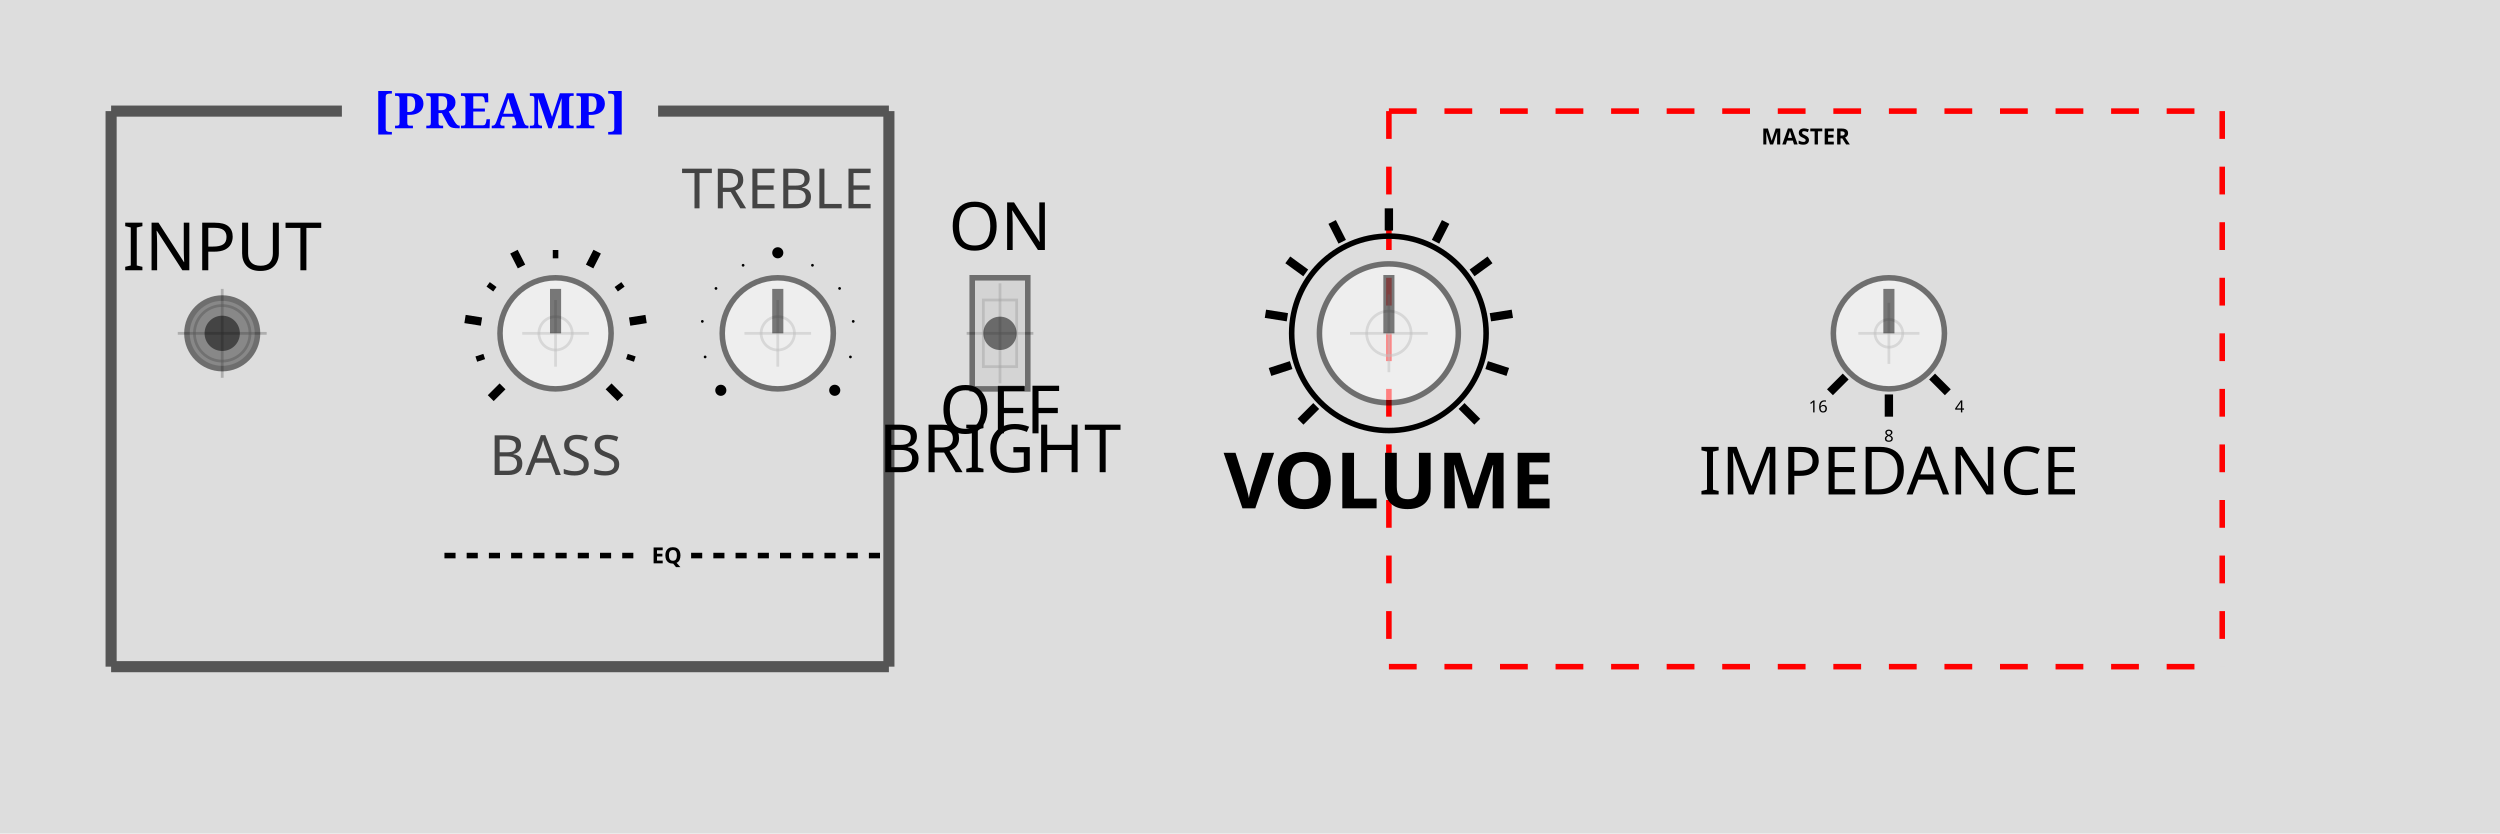
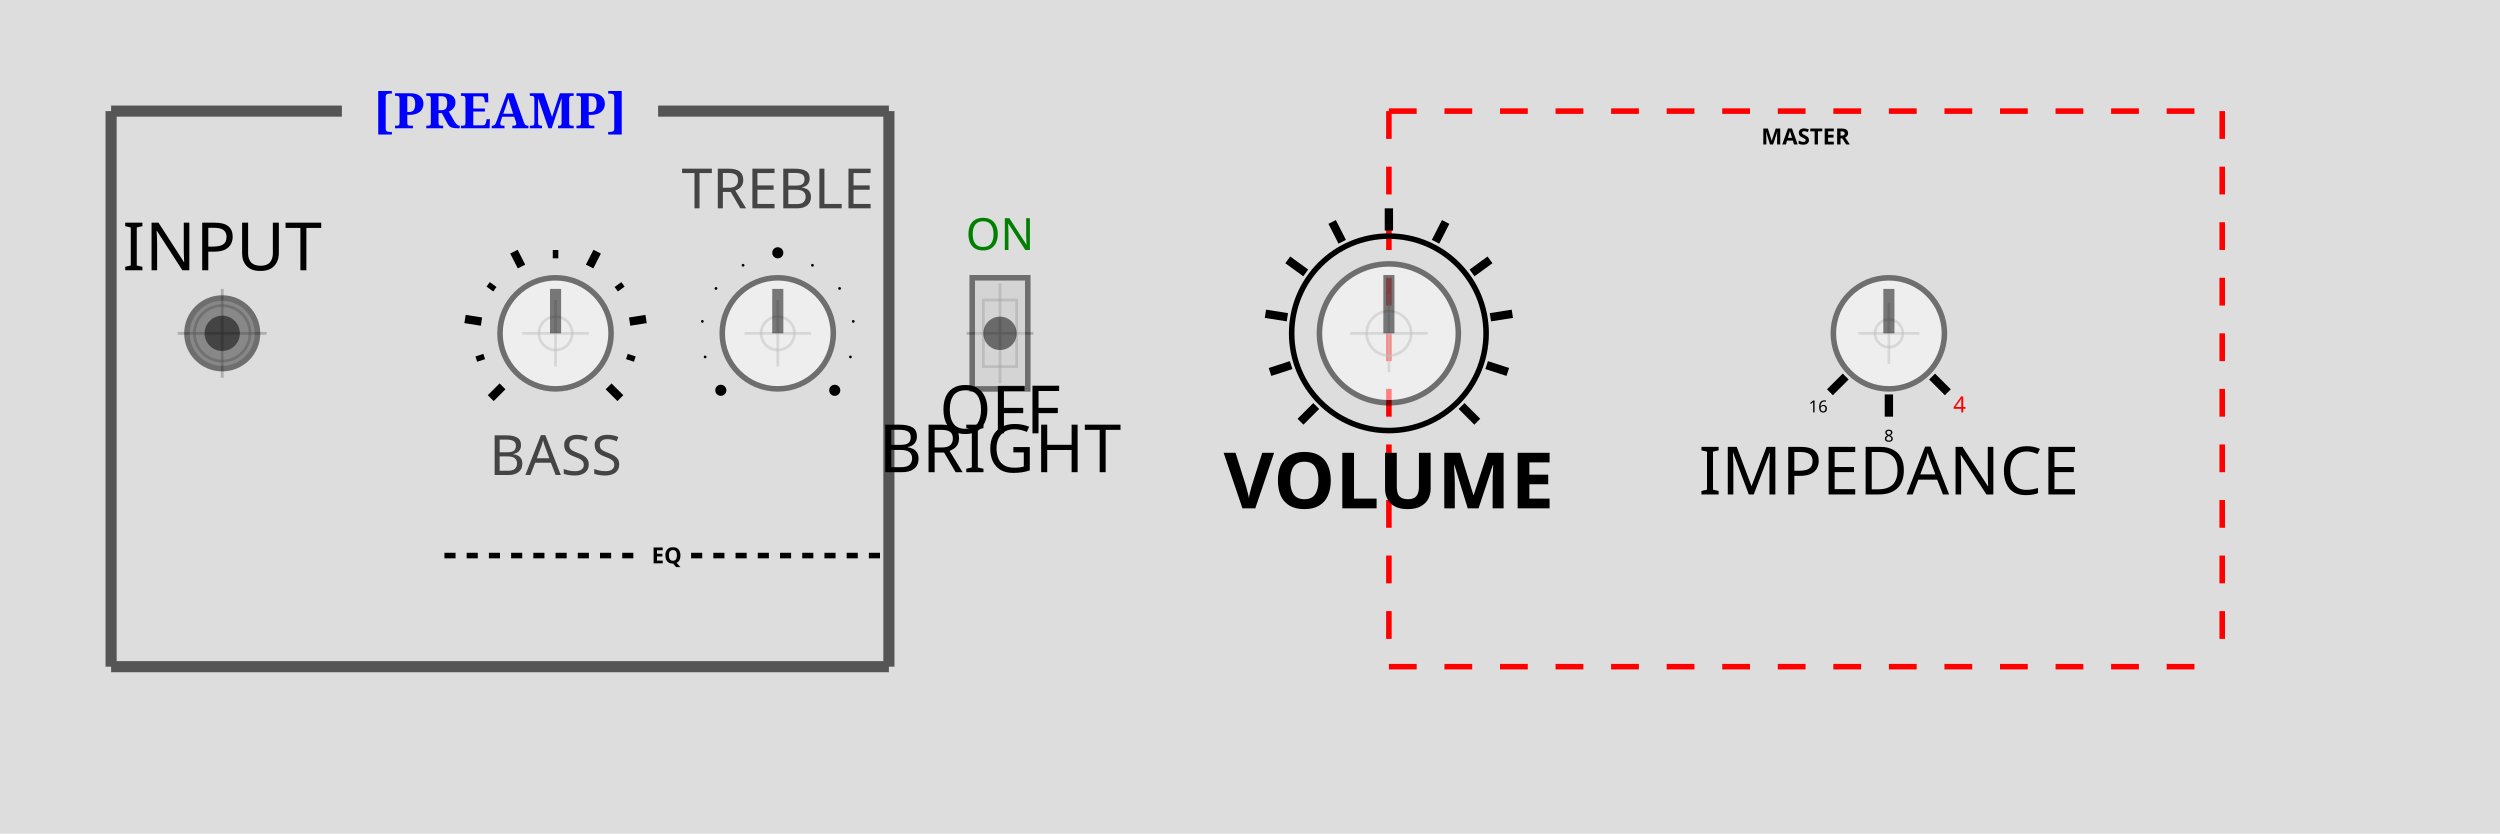
<svg xmlns="http://www.w3.org/2000/svg" baseProfile="full" height="150.0mm" version="1.1" viewBox="0 0 450.0 150.0" width="450.0mm">
  <defs />
  <rect fill="#dddddd" height="150.0" width="450.0" x="0" y="0" />
  <text fill="blue" font-family="serif" font-size="8.819" font-weight="bold" text-anchor="middle" x="90.0" y="23.087"> [PREAMP] </text>
  <line stroke="#555555" stroke-width="2.0" x1="20.0" x2="61.542" y1="20.0" y2="20.0" />
  <line stroke="#555555" stroke-width="2.0" x1="118.458" x2="160.0" y1="20.0" y2="20.0" />
  <line stroke="#555555" stroke-width="2.0" x1="20.0" x2="160.0" y1="120.0" y2="120.0" />
  <line stroke="#555555" stroke-width="2.0" x1="20.0" x2="20.0" y1="20.0" y2="120.0" />
  <line stroke="#555555" stroke-width="2.0" x1="160.0" x2="160.0" y1="20.0" y2="120.0" />
  <circle cx="40.0" cy="60.0" fill="none" r="5.0" stroke="gray" stroke-opacity="0.5" stroke-width="0.5" />
  <line stroke="gray" stroke-opacity="0.5" stroke-width="0.5" x1="32.0" x2="48.0" y1="60.0" y2="60.0" />
  <line stroke="gray" stroke-opacity="0.5" stroke-width="0.5" x1="40.0" x2="40.0" y1="52.0" y2="68.0" />
  <circle cx="40.0" cy="60.0" fill="#333333" opacity="0.5" r="6.35" stroke="black" stroke-width="1" />
  <circle cx="40.0" cy="60.0" fill="black" opacity="0.5" r="3.175" />
  <text fill="black" font-family="sans-serif" font-size="12" font-weight="normal" text-anchor="middle" x="40.0" y="48.65">INPUT</text>
  <text fill="black" font-family="sans-serif" font-size="4.0" font-weight="bold" text-anchor="middle" x="120.0" y="101.4">EQ</text>
  <line stroke="black" stroke-dasharray="2,2" stroke-width="1.0" x1="80.0" x2="115.6" y1="100.0" y2="100.0" />
  <line stroke="black" stroke-dasharray="2,2" stroke-width="1.0" x1="124.4" x2="160.0" y1="100.0" y2="100.0" />
  <circle cx="100.0" cy="60.0" fill="none" r="3.0" stroke="gray" stroke-opacity="0.5" stroke-width="0.5" />
  <line stroke="gray" stroke-opacity="0.5" stroke-width="0.5" x1="94.0" x2="106.0" y1="60.0" y2="60.0" />
  <line stroke="gray" stroke-opacity="0.5" stroke-width="0.5" x1="100.0" x2="100.0" y1="54.0" y2="66.0" />
  <line stroke="black" stroke-width="1.5" x1="90.454" x2="88.333" y1="69.546" y2="71.667" />
  <line stroke="black" stroke-width="1" x1="87.161" x2="85.734" y1="64.172" y2="64.635" />
  <line stroke="black" stroke-width="1.5" x1="86.666" x2="83.703" y1="57.888" y2="57.419" />
  <line stroke="black" stroke-width="1" x1="89.078" x2="87.865" y1="52.065" y2="51.183" />
  <line stroke="black" stroke-width="1.5" x1="93.871" x2="92.509" y1="47.971" y2="45.298" />
  <line stroke="black" stroke-width="1" x1="100.0" x2="100.0" y1="46.5" y2="45.0" />
  <line stroke="black" stroke-width="1.5" x1="106.129" x2="107.491" y1="47.971" y2="45.298" />
  <line stroke="black" stroke-width="1" x1="110.922" x2="112.135" y1="52.065" y2="51.183" />
  <line stroke="black" stroke-width="1.5" x1="113.334" x2="116.297" y1="57.888" y2="57.419" />
  <line stroke="black" stroke-width="1" x1="112.839" x2="114.266" y1="64.172" y2="64.635" />
  <line stroke="black" stroke-width="1.5" x1="109.546" x2="111.667" y1="69.546" y2="71.667" />
  <circle cx="100.0" cy="60.0" fill="white" opacity="0.5" r="10.0" stroke="black" stroke-width="1" />
  <line opacity="0.5" stroke="black" stroke-width="2" x1="100.0" x2="100.0" y1="60.0" y2="52.0" />
  <text fill="#444444" font-family="sans-serif" font-size="10.0" font-weight="normal" text-anchor="middle" x="100.0" y="85.5">BASS</text>
  <circle cx="140.0" cy="60.0" fill="none" r="3.0" stroke="gray" stroke-opacity="0.5" stroke-width="0.5" />
  <line stroke="gray" stroke-opacity="0.5" stroke-width="0.5" x1="134.0" x2="146.0" y1="60.0" y2="60.0" />
  <line stroke="gray" stroke-opacity="0.5" stroke-width="0.5" x1="140.0" x2="140.0" y1="54.0" y2="66.0" />
  <circle cx="129.747" cy="70.253" fill="black" r="1.0" />
  <circle cx="126.923" cy="64.249" fill="black" r="0.25" />
  <circle cx="126.419" cy="57.849" fill="black" r="0.25" />
  <circle cx="128.876" cy="51.918" fill="black" r="0.25" />
  <circle cx="133.758" cy="47.749" fill="black" r="0.25" />
  <circle cx="140.0" cy="45.5" fill="black" r="1.0" />
  <circle cx="146.242" cy="47.749" fill="black" r="0.25" />
  <circle cx="151.124" cy="51.918" fill="black" r="0.25" />
  <circle cx="153.581" cy="57.849" fill="black" r="0.25" />
  <circle cx="153.077" cy="64.249" fill="black" r="0.25" />
  <circle cx="150.253" cy="70.253" fill="black" r="1.0" />
  <circle cx="140.0" cy="60.0" fill="white" opacity="0.5" r="10.0" stroke="black" stroke-width="1" />
  <line opacity="0.5" stroke="black" stroke-width="2" x1="140.0" x2="140.0" y1="60.0" y2="52.0" />
  <text fill="#444444" font-family="sans-serif" font-size="10.0" font-weight="normal" text-anchor="middle" x="140.0" y="37.5">TREBLE</text>
  <rect fill="none" height="12.0" stroke="gray" stroke-opacity="0.5" stroke-width="0.5" width="6.0" x="177.0" y="54.0" />
  <line stroke="gray" stroke-opacity="0.5" stroke-width="0.5" x1="174.0" x2="186.0" y1="60.0" y2="60.0" />
  <line stroke="gray" stroke-opacity="0.5" stroke-width="0.5" x1="180.0" x2="180.0" y1="51.0" y2="69.0" />
-   <text fill="black" font-family="sans-serif" font-size="12" font-weight="normal" text-anchor="middle" x="180.0" y="45.0">ON</text>
+   <text fill="green" font-family="sans-serif" font-size="8.0" font-weight="normal" text-anchor="middle" x="180.0" y="45.0">ON</text>
  <text fill="black" font-family="sans-serif" font-size="12" font-weight="normal" text-anchor="middle" x="180.0" y="78.0">OFF</text>
  <rect fill="#cccccc" height="20.0" opacity="0.5" stroke="black" width="10.0" x="175.0" y="50.0" />
  <circle cx="180.0" cy="60.0" fill="black" opacity="0.5" r="3.0" />
  <text fill="black" font-family="sans-serif" font-size="12" font-weight="normal" text-anchor="middle" x="180.0" y="85.0">BRIGHT</text>
  <text fill="black" font-family="sans-serif" font-size="4.0" font-weight="bold" text-anchor="middle" x="325.0" y="26.0">MASTER</text>
  <line stroke="red" stroke-dasharray="5,5" stroke-width="1.0" x1="250.0" x2="400.0" y1="20.0" y2="20.0" />
  <line stroke="red" stroke-dasharray="5,5" stroke-width="1.0" x1="250.0" x2="400.0" y1="120.0" y2="120.0" />
  <line stroke="red" stroke-dasharray="5,5" stroke-width="1.0" x1="250.0" x2="250.0" y1="20.0" y2="120.0" />
  <line stroke="red" stroke-dasharray="5,5" stroke-width="1.0" x1="400.0" x2="400.0" y1="20.0" y2="120.0" />
  <circle cx="250.0" cy="60.0" fill="none" r="4.0" stroke="gray" stroke-opacity="0.5" stroke-width="0.5" />
  <line stroke="gray" stroke-opacity="0.5" stroke-width="0.5" x1="243.0" x2="257.0" y1="60.0" y2="60.0" />
  <line stroke="gray" stroke-opacity="0.5" stroke-width="0.5" x1="250.0" x2="250.0" y1="53.0" y2="67.0" />
  <circle cx="250.0" cy="60.0" fill="none" r="17.5" stroke="black" stroke-width="1.0" />
  <line stroke="black" stroke-width="1.5" x1="236.919" x2="234.09" y1="73.081" y2="75.91" />
  <line stroke="black" stroke-width="1.5" x1="232.405" x2="228.601" y1="65.717" y2="66.953" />
  <line stroke="black" stroke-width="1.5" x1="231.728" x2="227.777" y1="57.106" y2="56.48" />
  <line stroke="black" stroke-width="1.5" x1="235.033" x2="231.797" y1="49.126" y2="46.775" />
  <line stroke="black" stroke-width="1.5" x1="241.601" x2="239.785" y1="43.516" y2="39.952" />
  <line stroke="black" stroke-width="1.5" x1="250.0" x2="250.0" y1="41.5" y2="37.5" />
  <line stroke="black" stroke-width="1.5" x1="258.399" x2="260.215" y1="43.516" y2="39.952" />
  <line stroke="black" stroke-width="1.5" x1="264.967" x2="268.203" y1="49.126" y2="46.775" />
  <line stroke="black" stroke-width="1.5" x1="268.272" x2="272.223" y1="57.106" y2="56.48" />
  <line stroke="black" stroke-width="1.5" x1="267.595" x2="271.399" y1="65.717" y2="66.953" />
  <line stroke="black" stroke-width="1.5" x1="263.081" x2="265.91" y1="73.081" y2="75.91" />
  <circle cx="250.0" cy="60.0" fill="white" opacity="0.5" r="12.5" stroke="black" stroke-width="1" />
  <line opacity="0.5" stroke="black" stroke-width="2" x1="250.0" x2="250.0" y1="60.0" y2="49.5" />
  <text fill="black" font-family="sans-serif" font-size="14.0" font-weight="bold" text-anchor="middle" x="250.0" y="91.5">VOLUME</text>
  <circle cx="340.0" cy="60.0" fill="none" r="2.5" stroke="gray" stroke-opacity="0.5" stroke-width="0.5" />
  <line stroke="gray" stroke-opacity="0.5" stroke-width="0.5" x1="334.5" x2="345.5" y1="60.0" y2="60.0" />
  <line stroke="gray" stroke-opacity="0.5" stroke-width="0.5" x1="340.0" x2="340.0" y1="54.5" y2="65.5" />
  <line stroke="black" stroke-width="1.5" x1="347.778" x2="350.607" y1="67.778" y2="70.607" />
-   <text fill="black" font-family="sans-serif" font-size="3.0" font-weight="normal" text-anchor="middle" x="352.728" y="74.228">4</text>
+   <text fill="red" font-family="sans-serif" font-size="4.0" font-weight="normal" text-anchor="middle" x="352.728" y="74.228">4</text>
  <line stroke="black" stroke-width="1.5" x1="340.0" x2="340.0" y1="71.0" y2="75.0" />
  <text fill="black" font-family="sans-serif" font-size="3.0" font-weight="normal" text-anchor="middle" x="340.0" y="79.5">8</text>
  <line stroke="black" stroke-width="1.5" x1="332.222" x2="329.393" y1="67.778" y2="70.607" />
  <text fill="black" font-family="sans-serif" font-size="3.0" font-weight="normal" text-anchor="middle" x="327.272" y="74.228">16</text>
  <circle cx="340.0" cy="60.0" fill="white" opacity="0.5" r="10.0" stroke="black" stroke-width="1" />
  <line opacity="0.5" stroke="black" stroke-width="2" x1="340.0" x2="340.0" y1="60.0" y2="52.0" />
  <text fill="black" font-family="sans-serif" font-size="12" font-weight="normal" text-anchor="middle" x="340.0" y="89.0">IMPEDANCE</text>
</svg>
